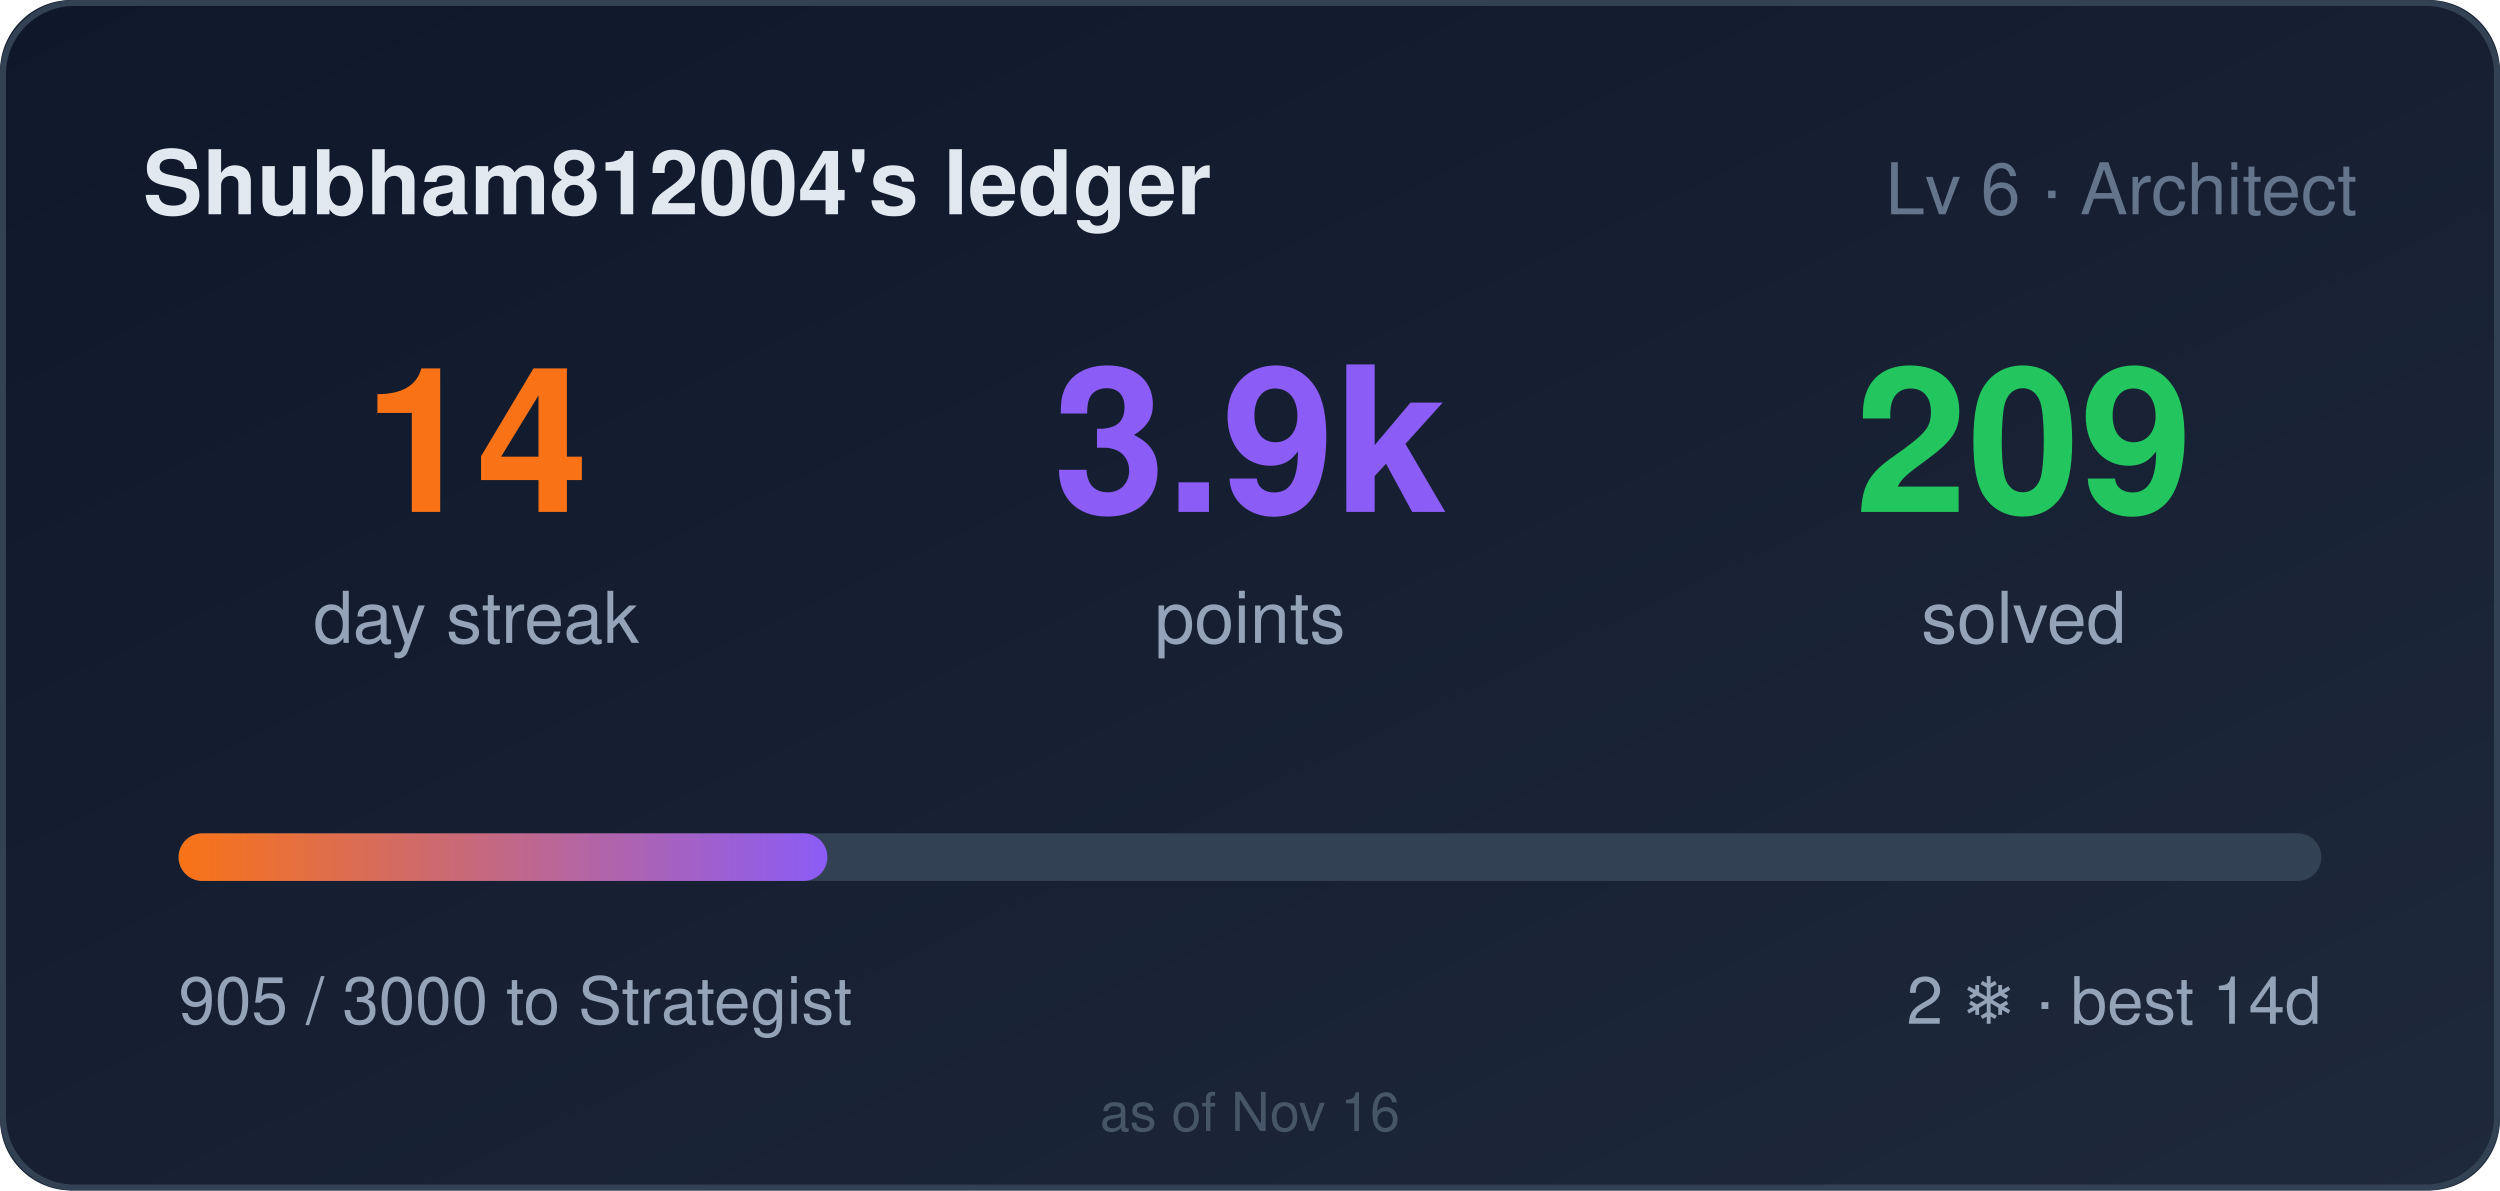
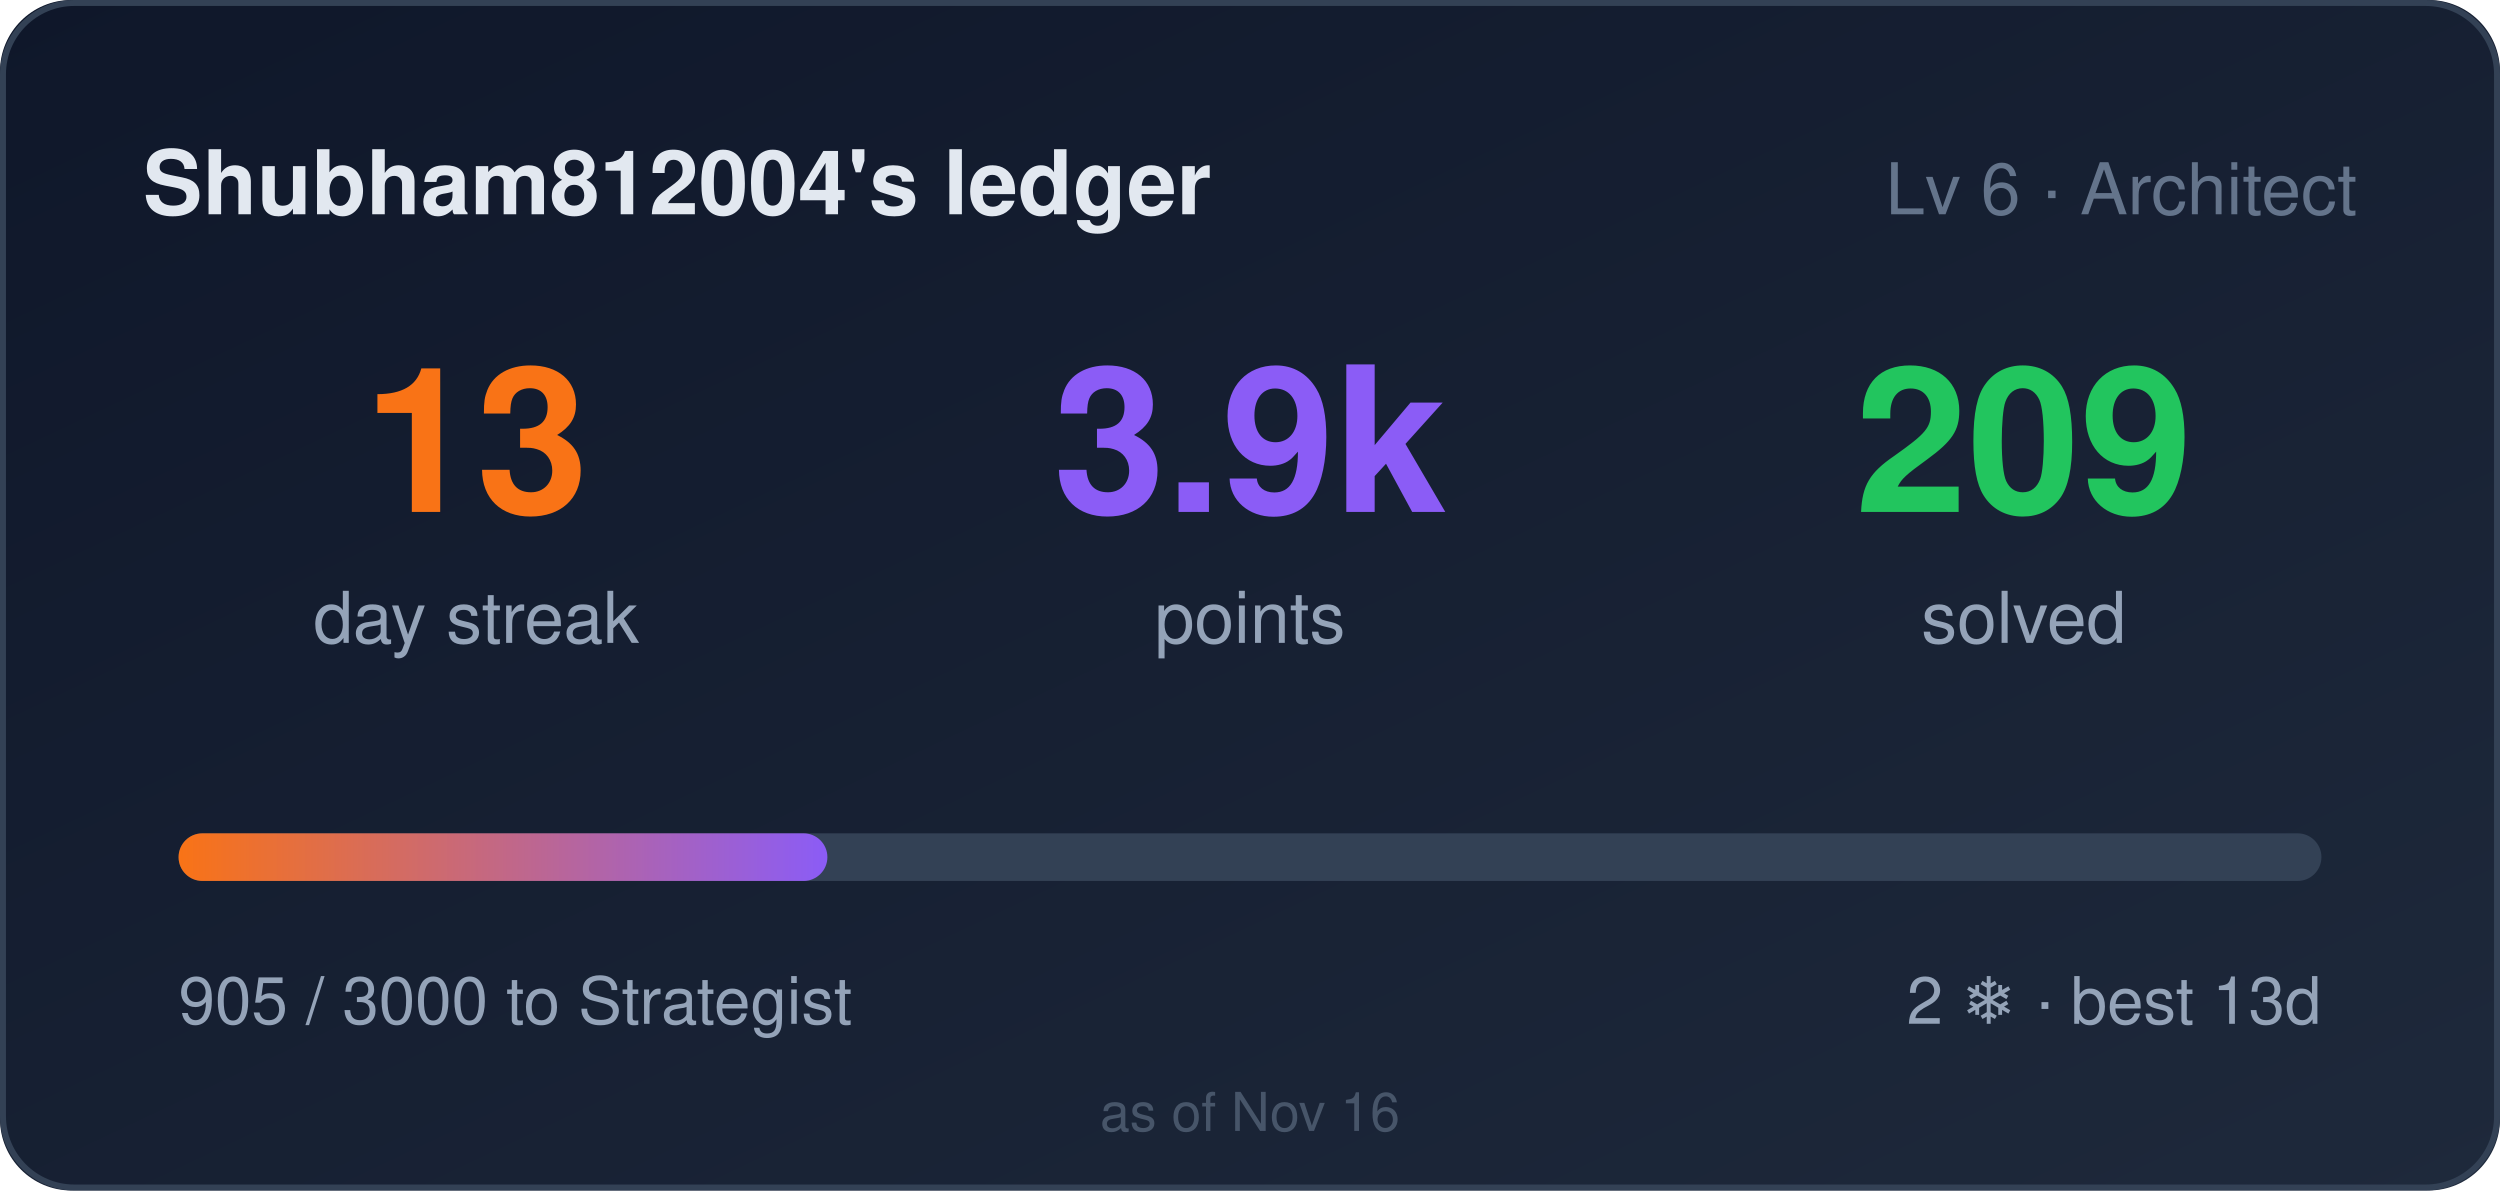
- <svg xmlns="http://www.w3.org/2000/svg" width="420" height="200" role="img" aria-label="Shubham812004's ledger: 14 day streak, 3905 points">
+ <svg xmlns="http://www.w3.org/2000/svg" width="420" height="200" role="img" aria-label="Shubham812004's ledger: 13 day streak, 3905 points">
  <style>
    .bar,.n{transform-box:fill-box}
    .bar{transform-origin:left center}
    @media (prefers-reduced-motion: no-preference){
      .bar{animation:cl-grow .9s cubic-bezier(.22,1,.36,1) both}
      .n{animation:cl-rise .5s ease-out both}
      .n2{animation-delay:.08s}
      .n3{animation-delay:.16s}
    }
    @keyframes cl-grow{from{transform:scaleX(0)}to{transform:scaleX(1)}}
    @keyframes cl-rise{from{opacity:0;transform:translateY(6px)}to{opacity:1;transform:none}}
  </style>
  <defs>
    <linearGradient id="bg" x1="0" y1="0" x2="1" y2="1">
      <stop offset="0" stop-color="#0f172a" />
      <stop offset="1" stop-color="#1e293b" />
    </linearGradient>
    <linearGradient id="bar" x1="0" y1="0" x2="1" y2="0">
      <stop offset="0" stop-color="#f97316" />
      <stop offset="1" stop-color="#8b5cf6" />
    </linearGradient>
  </defs>
  <rect width="420" height="200" rx="12" fill="url(#bg)" />
  <rect x="0.5" y="0.5" width="419" height="199" rx="12" fill="none" stroke="#334155" />
  <text x="24" y="36" fill="#e2e8f0" font-size="15" font-weight="600" font-family="Segoe UI,Helvetica,Arial,sans-serif">Shubham812004's ledger</text>
  <text x="396" y="36" fill="#64748b" font-size="12" text-anchor="end" font-family="Segoe UI,Helvetica,Arial,sans-serif">Lv 6 · Architect</text>
  <g font-family="Segoe UI,Helvetica,Arial,sans-serif">
-     <text class="n n1" x="80" y="86" fill="#f97316" font-size="34" font-weight="700" text-anchor="middle">14</text>
+     <text class="n n1" x="80" y="86" fill="#f97316" font-size="34" font-weight="700" text-anchor="middle">13</text>
    <text x="80" y="108" fill="#94a3b8" font-size="12" text-anchor="middle">day streak</text>
    <text class="n n2" x="210" y="86" fill="#8b5cf6" font-size="34" font-weight="700" text-anchor="middle">3.9k</text>
    <text x="210" y="108" fill="#94a3b8" font-size="12" text-anchor="middle">points</text>
    <text class="n n3" x="340" y="86" fill="#22c55e" font-size="34" font-weight="700" text-anchor="middle">209</text>
    <text x="340" y="108" fill="#94a3b8" font-size="12" text-anchor="middle">solved</text>
  </g>
  <rect x="30" y="140" width="360" height="8" rx="4" fill="#334155" />
  <rect class="bar" x="30" y="140" width="109" height="8" rx="4" fill="url(#bar)" />
  <text x="30" y="172" fill="#94a3b8" font-size="11" font-family="Segoe UI,Helvetica,Arial,sans-serif">905 / 3000 to Strategist</text>
-   <text x="390" y="172" fill="#94a3b8" font-size="11" text-anchor="end" font-family="Segoe UI,Helvetica,Arial,sans-serif">2 ❄ · best 14d</text>
+   <text x="390" y="172" fill="#94a3b8" font-size="11" text-anchor="end" font-family="Segoe UI,Helvetica,Arial,sans-serif">2 ❄ · best 13d</text>
  <text x="210" y="190" fill="#475569" font-size="9" text-anchor="middle" font-family="Segoe UI,Helvetica,Arial,sans-serif">as of Nov 16</text>
</svg>
